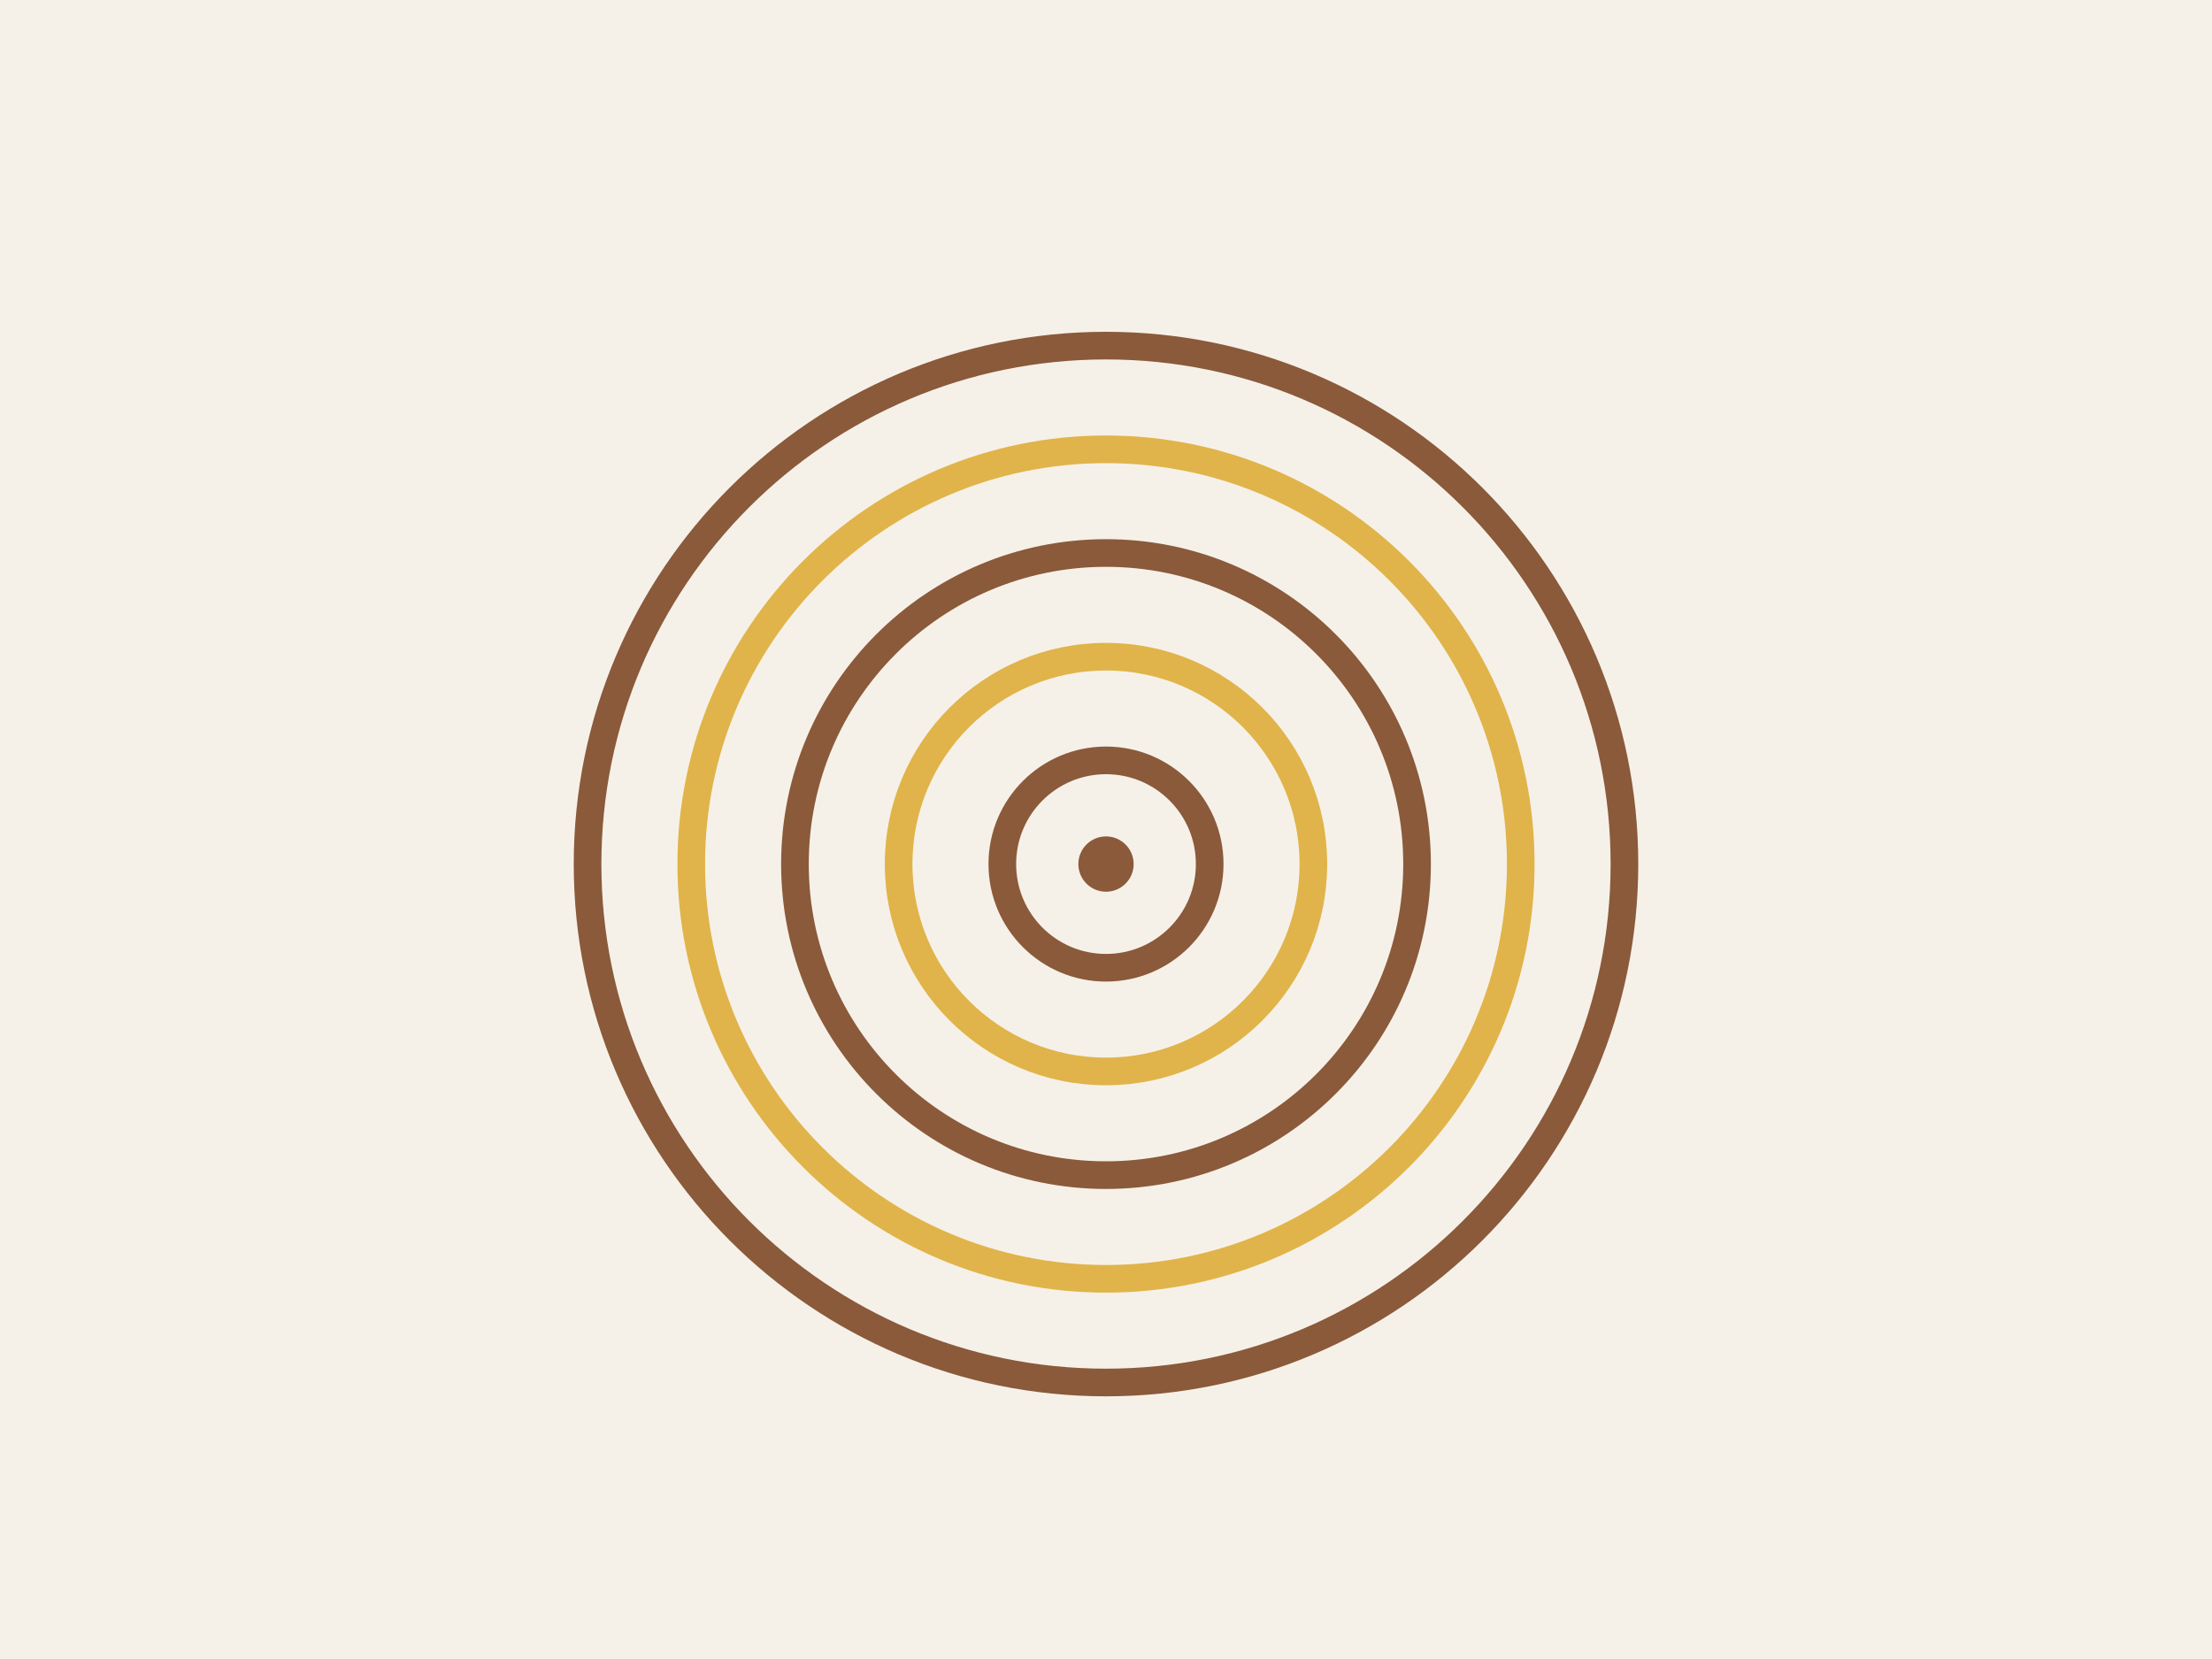
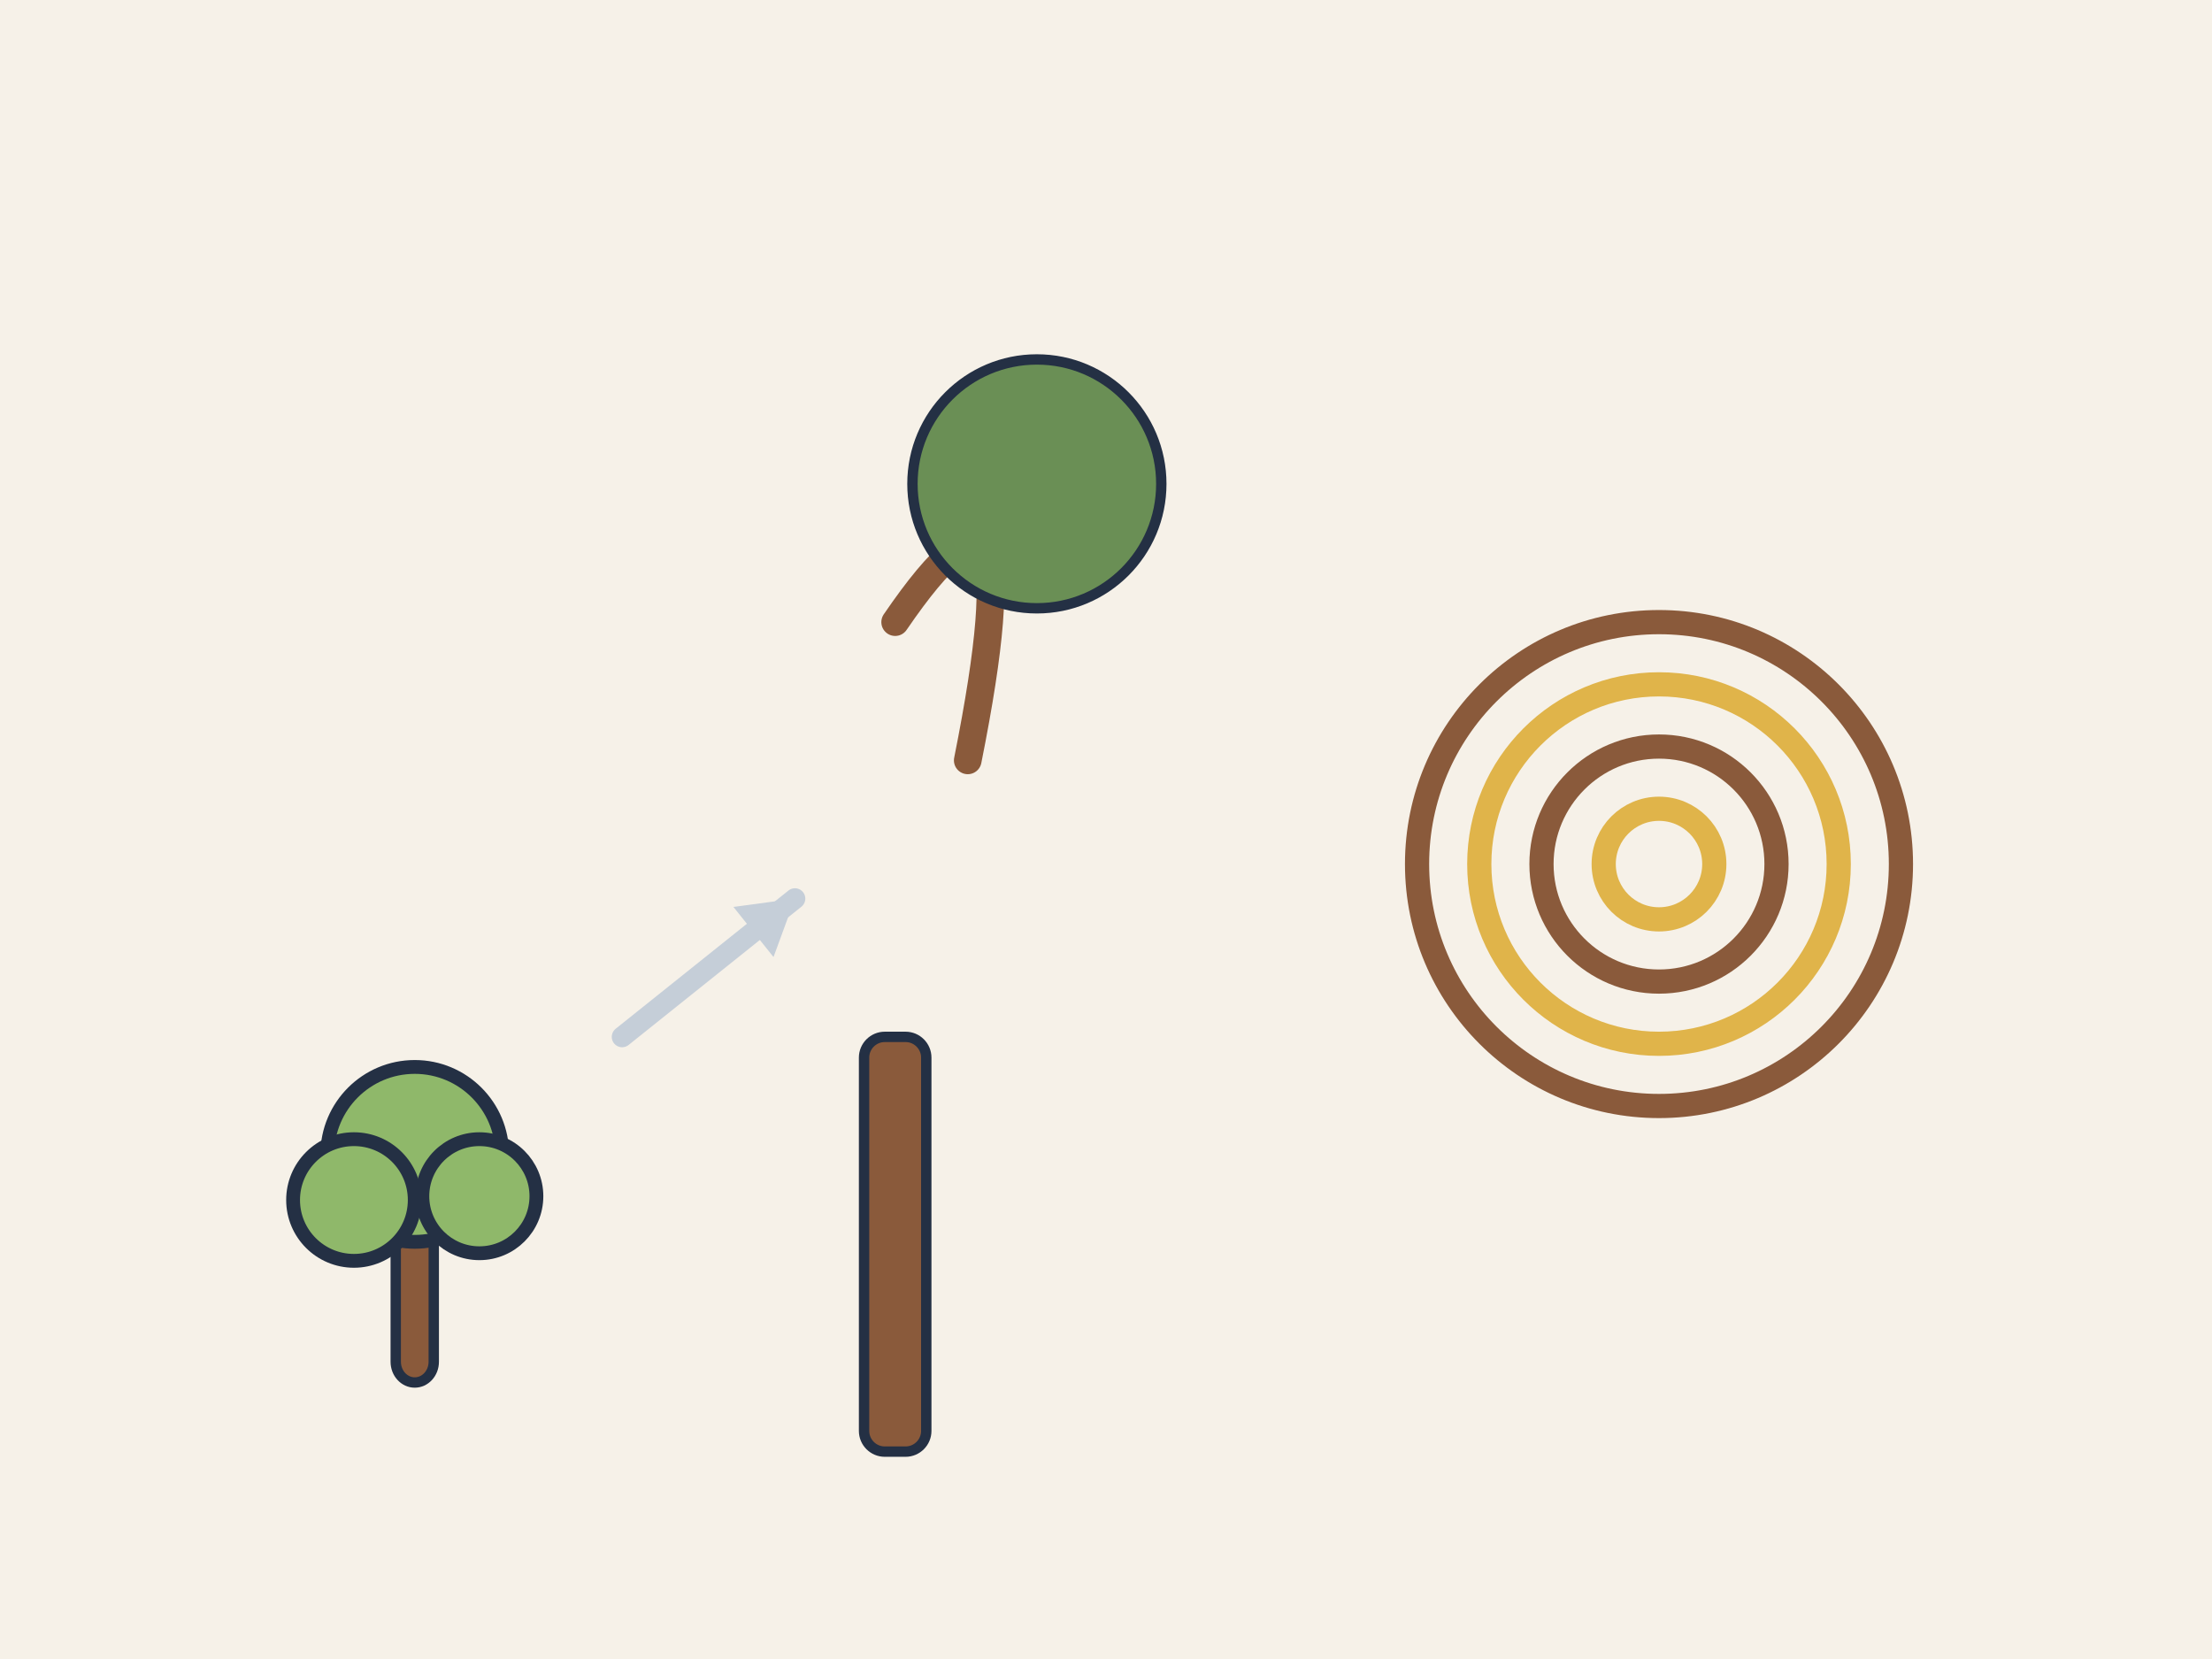
<svg xmlns="http://www.w3.org/2000/svg" width="640" height="480" viewBox="0 0 640 480" shape-rendering="geometricPrecision">
  <rect x="0.0" y="0.0" width="640.0" height="480.0" fill="#d7f0ff" />
  <rect x="0.0" y="0.0" width="640.0" height="480.0" fill="#f6f1e8" />
-   <circle cx="320.0" cy="250.0" r="150.0" fill="none" stroke="#8a5a3b" stroke-width="8.0" stroke-linejoin="round" stroke-linecap="round" />
-   <circle cx="320.0" cy="250.0" r="120.0" fill="none" stroke="#e0b44a" stroke-width="8.0" stroke-linejoin="round" stroke-linecap="round" />
-   <circle cx="320.0" cy="250.0" r="90.0" fill="none" stroke="#8a5a3b" stroke-width="8.0" stroke-linejoin="round" stroke-linecap="round" />
-   <circle cx="320.0" cy="250.0" r="60.0" fill="none" stroke="#e0b44a" stroke-width="8.0" stroke-linejoin="round" stroke-linecap="round" />
-   <circle cx="320.0" cy="250.0" r="30.0" fill="none" stroke="#8a5a3b" stroke-width="8.0" stroke-linejoin="round" stroke-linecap="round" />
-   <circle cx="320.0" cy="250.0" r="8.0" fill="#8a5a3b" />
+   <rect x="114.5" y="350.5" width="11.0" height="49.5" rx="6.0" fill="#8a5a3b" stroke="#243044" stroke-width="3.0" stroke-linejoin="round" stroke-linecap="round" />
+   <circle cx="120.0" cy="334.0" r="25.3" fill="#8fb86a" stroke="#243044" stroke-width="4.0" stroke-linejoin="round" stroke-linecap="round" />
+   <circle cx="102.4" cy="347.2" r="17.6" fill="#8fb86a" stroke="#243044" stroke-width="4.0" stroke-linejoin="round" stroke-linecap="round" />
+   <circle cx="138.7" cy="346.1" r="16.5" fill="#8fb86a" stroke="#243044" stroke-width="4.0" stroke-linejoin="round" stroke-linecap="round" />
+   <polyline points="180.0,300.0 230.0,260.0" fill="none" stroke="#c5ced8" stroke-width="6.0" stroke-linecap="round" stroke-linejoin="round" />
+   <polygon points="230.0,260.0 223.8,276.9 212.2,262.4" fill="#c5ced8" />
+   <rect x="250.0" y="300.0" width="18.0" height="120.0" rx="6.0" fill="#8a5a3b" stroke="#243044" stroke-width="3.0" stroke-linejoin="round" stroke-linecap="round" />
+   <path d="M259 180 Q300 120 280 220" fill="none" stroke="#8a5a3b" stroke-width="8.0" stroke-linejoin="round" stroke-linecap="round" />
+   <circle cx="300.0" cy="140.0" r="36.0" fill="#6a8f55" stroke="#243044" stroke-width="3.0" stroke-linejoin="round" stroke-linecap="round" />
+   <circle cx="480.0" cy="250.0" r="70.0" fill="none" stroke="#8a5a3b" stroke-width="7.0" stroke-linejoin="round" stroke-linecap="round" />
+   <circle cx="480.0" cy="250.0" r="52.0" fill="none" stroke="#e0b44a" stroke-width="7.0" stroke-linejoin="round" stroke-linecap="round" />
+   <circle cx="480.0" cy="250.0" r="34.0" fill="none" stroke="#8a5a3b" stroke-width="7.0" stroke-linejoin="round" stroke-linecap="round" />
+   <circle cx="480.0" cy="250.0" r="16.0" fill="none" stroke="#e0b44a" stroke-width="7.0" stroke-linejoin="round" stroke-linecap="round" />
</svg>
